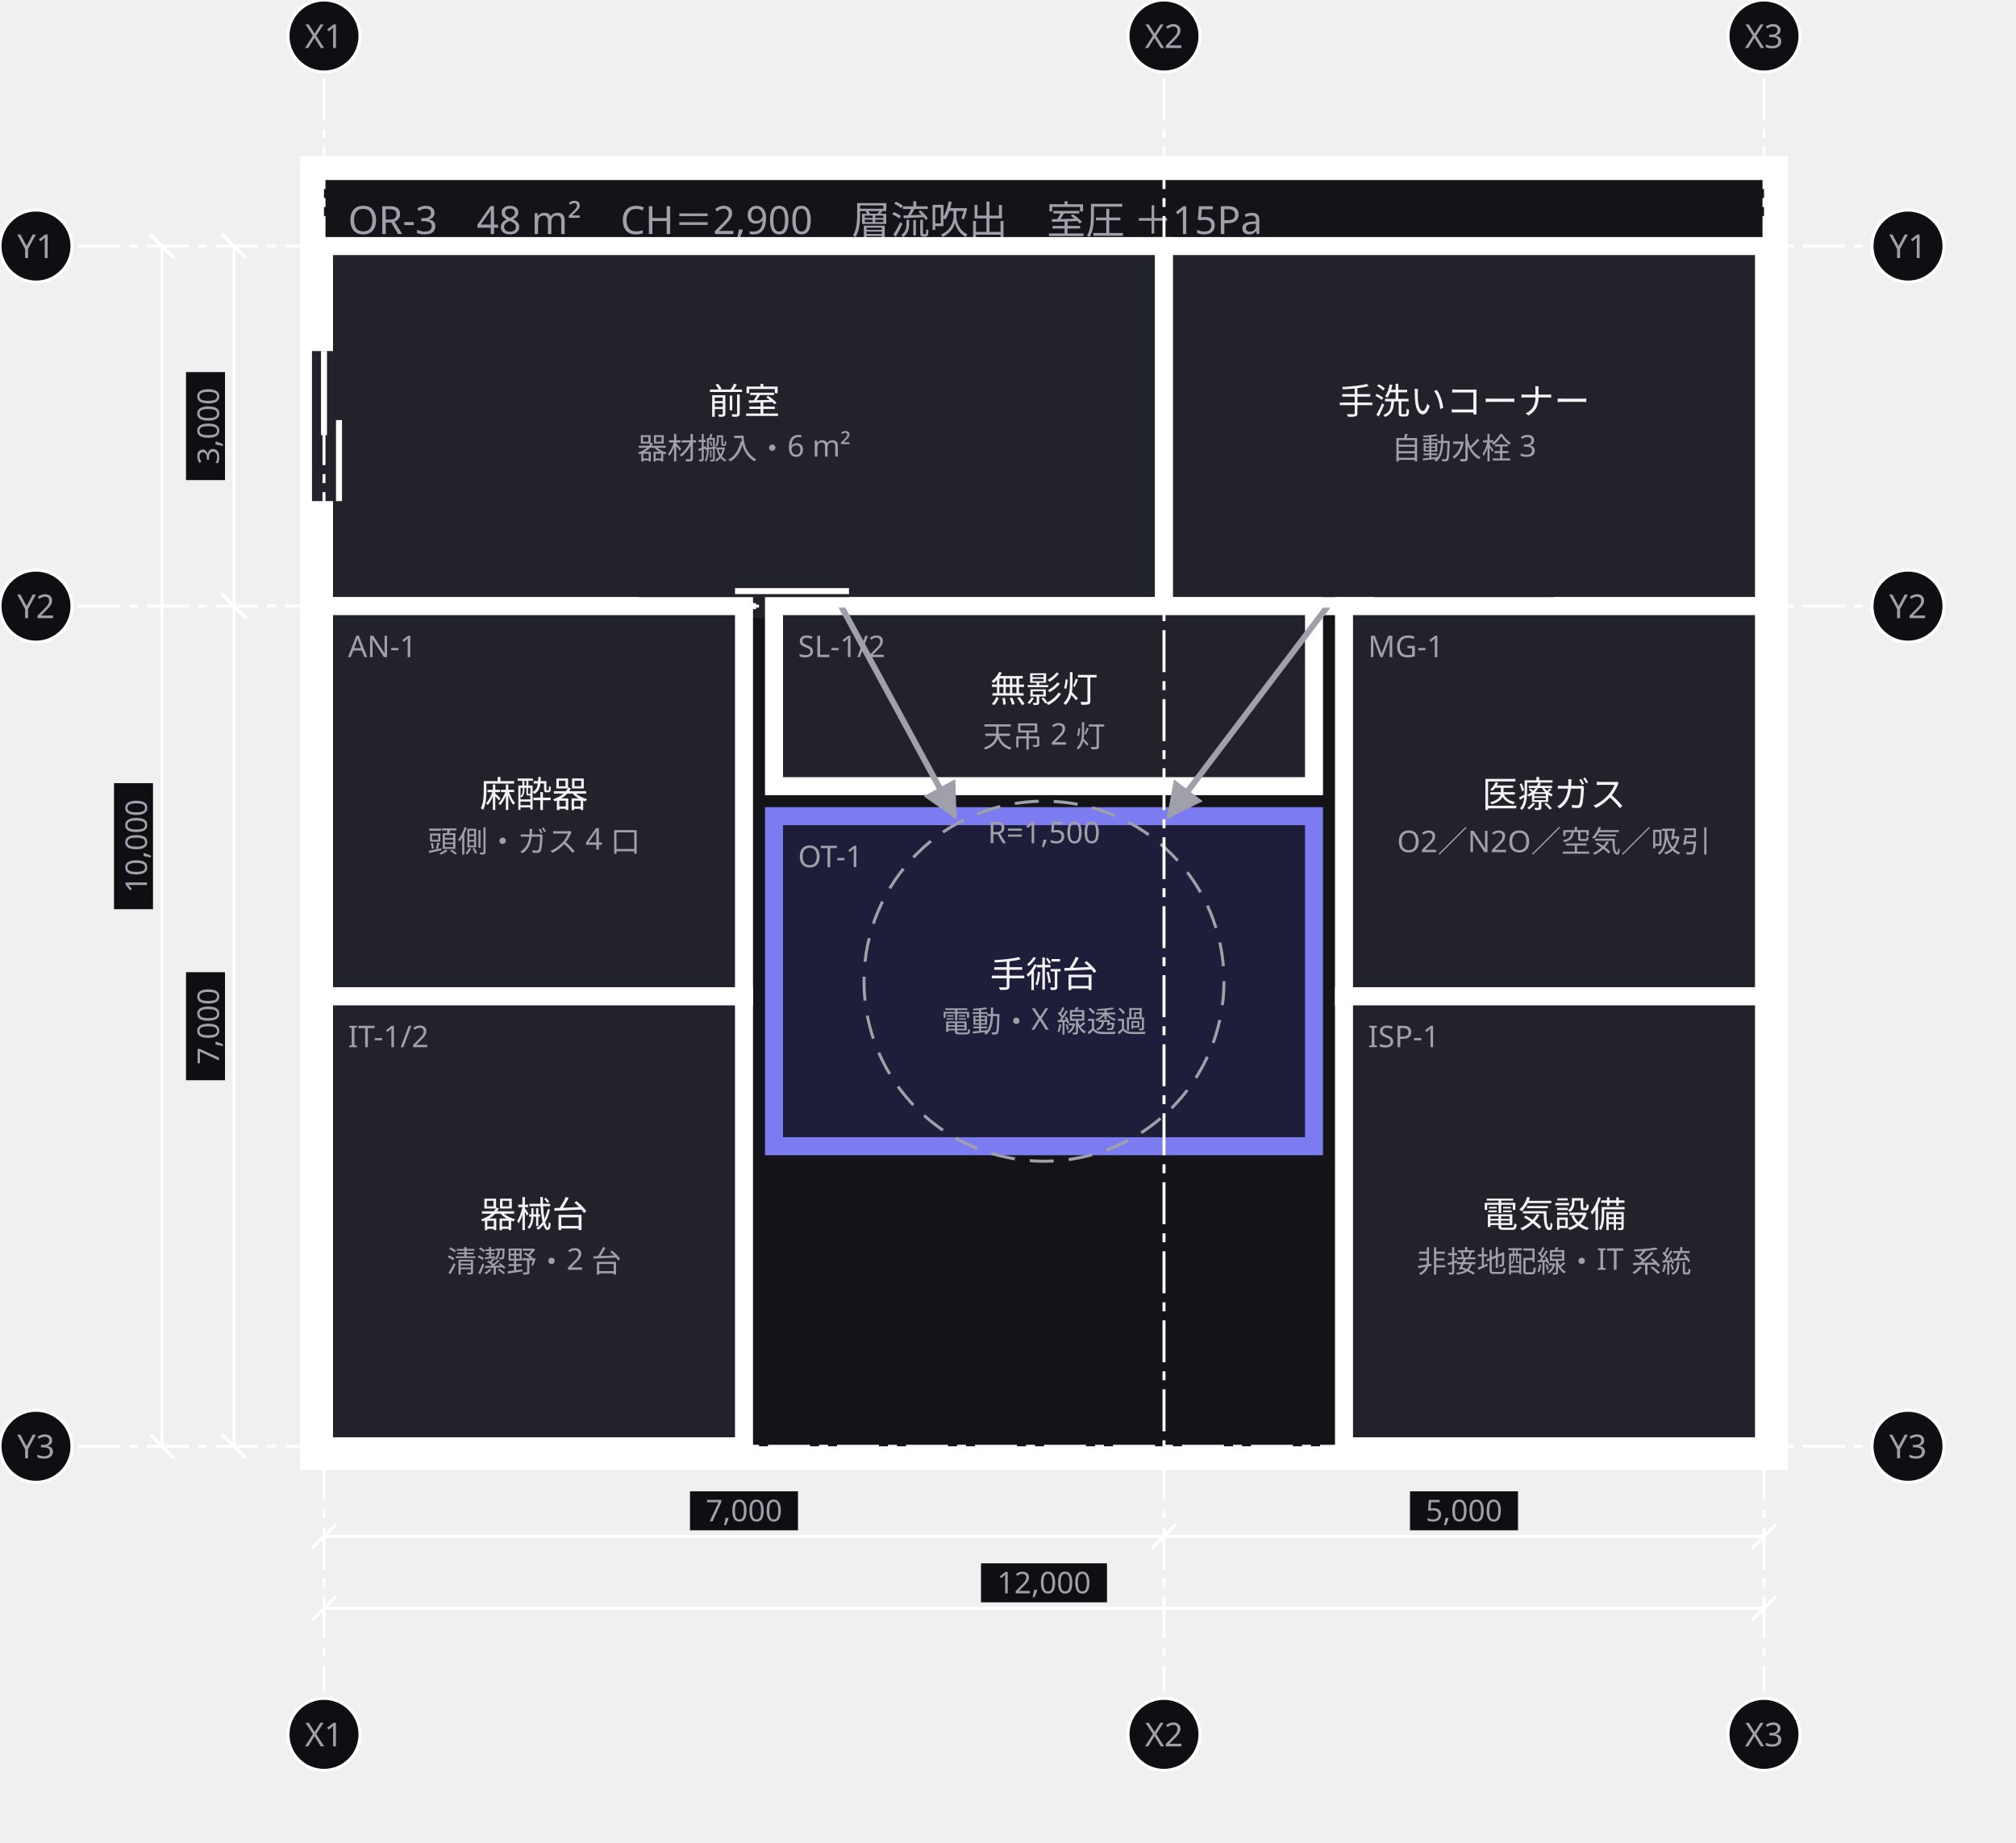
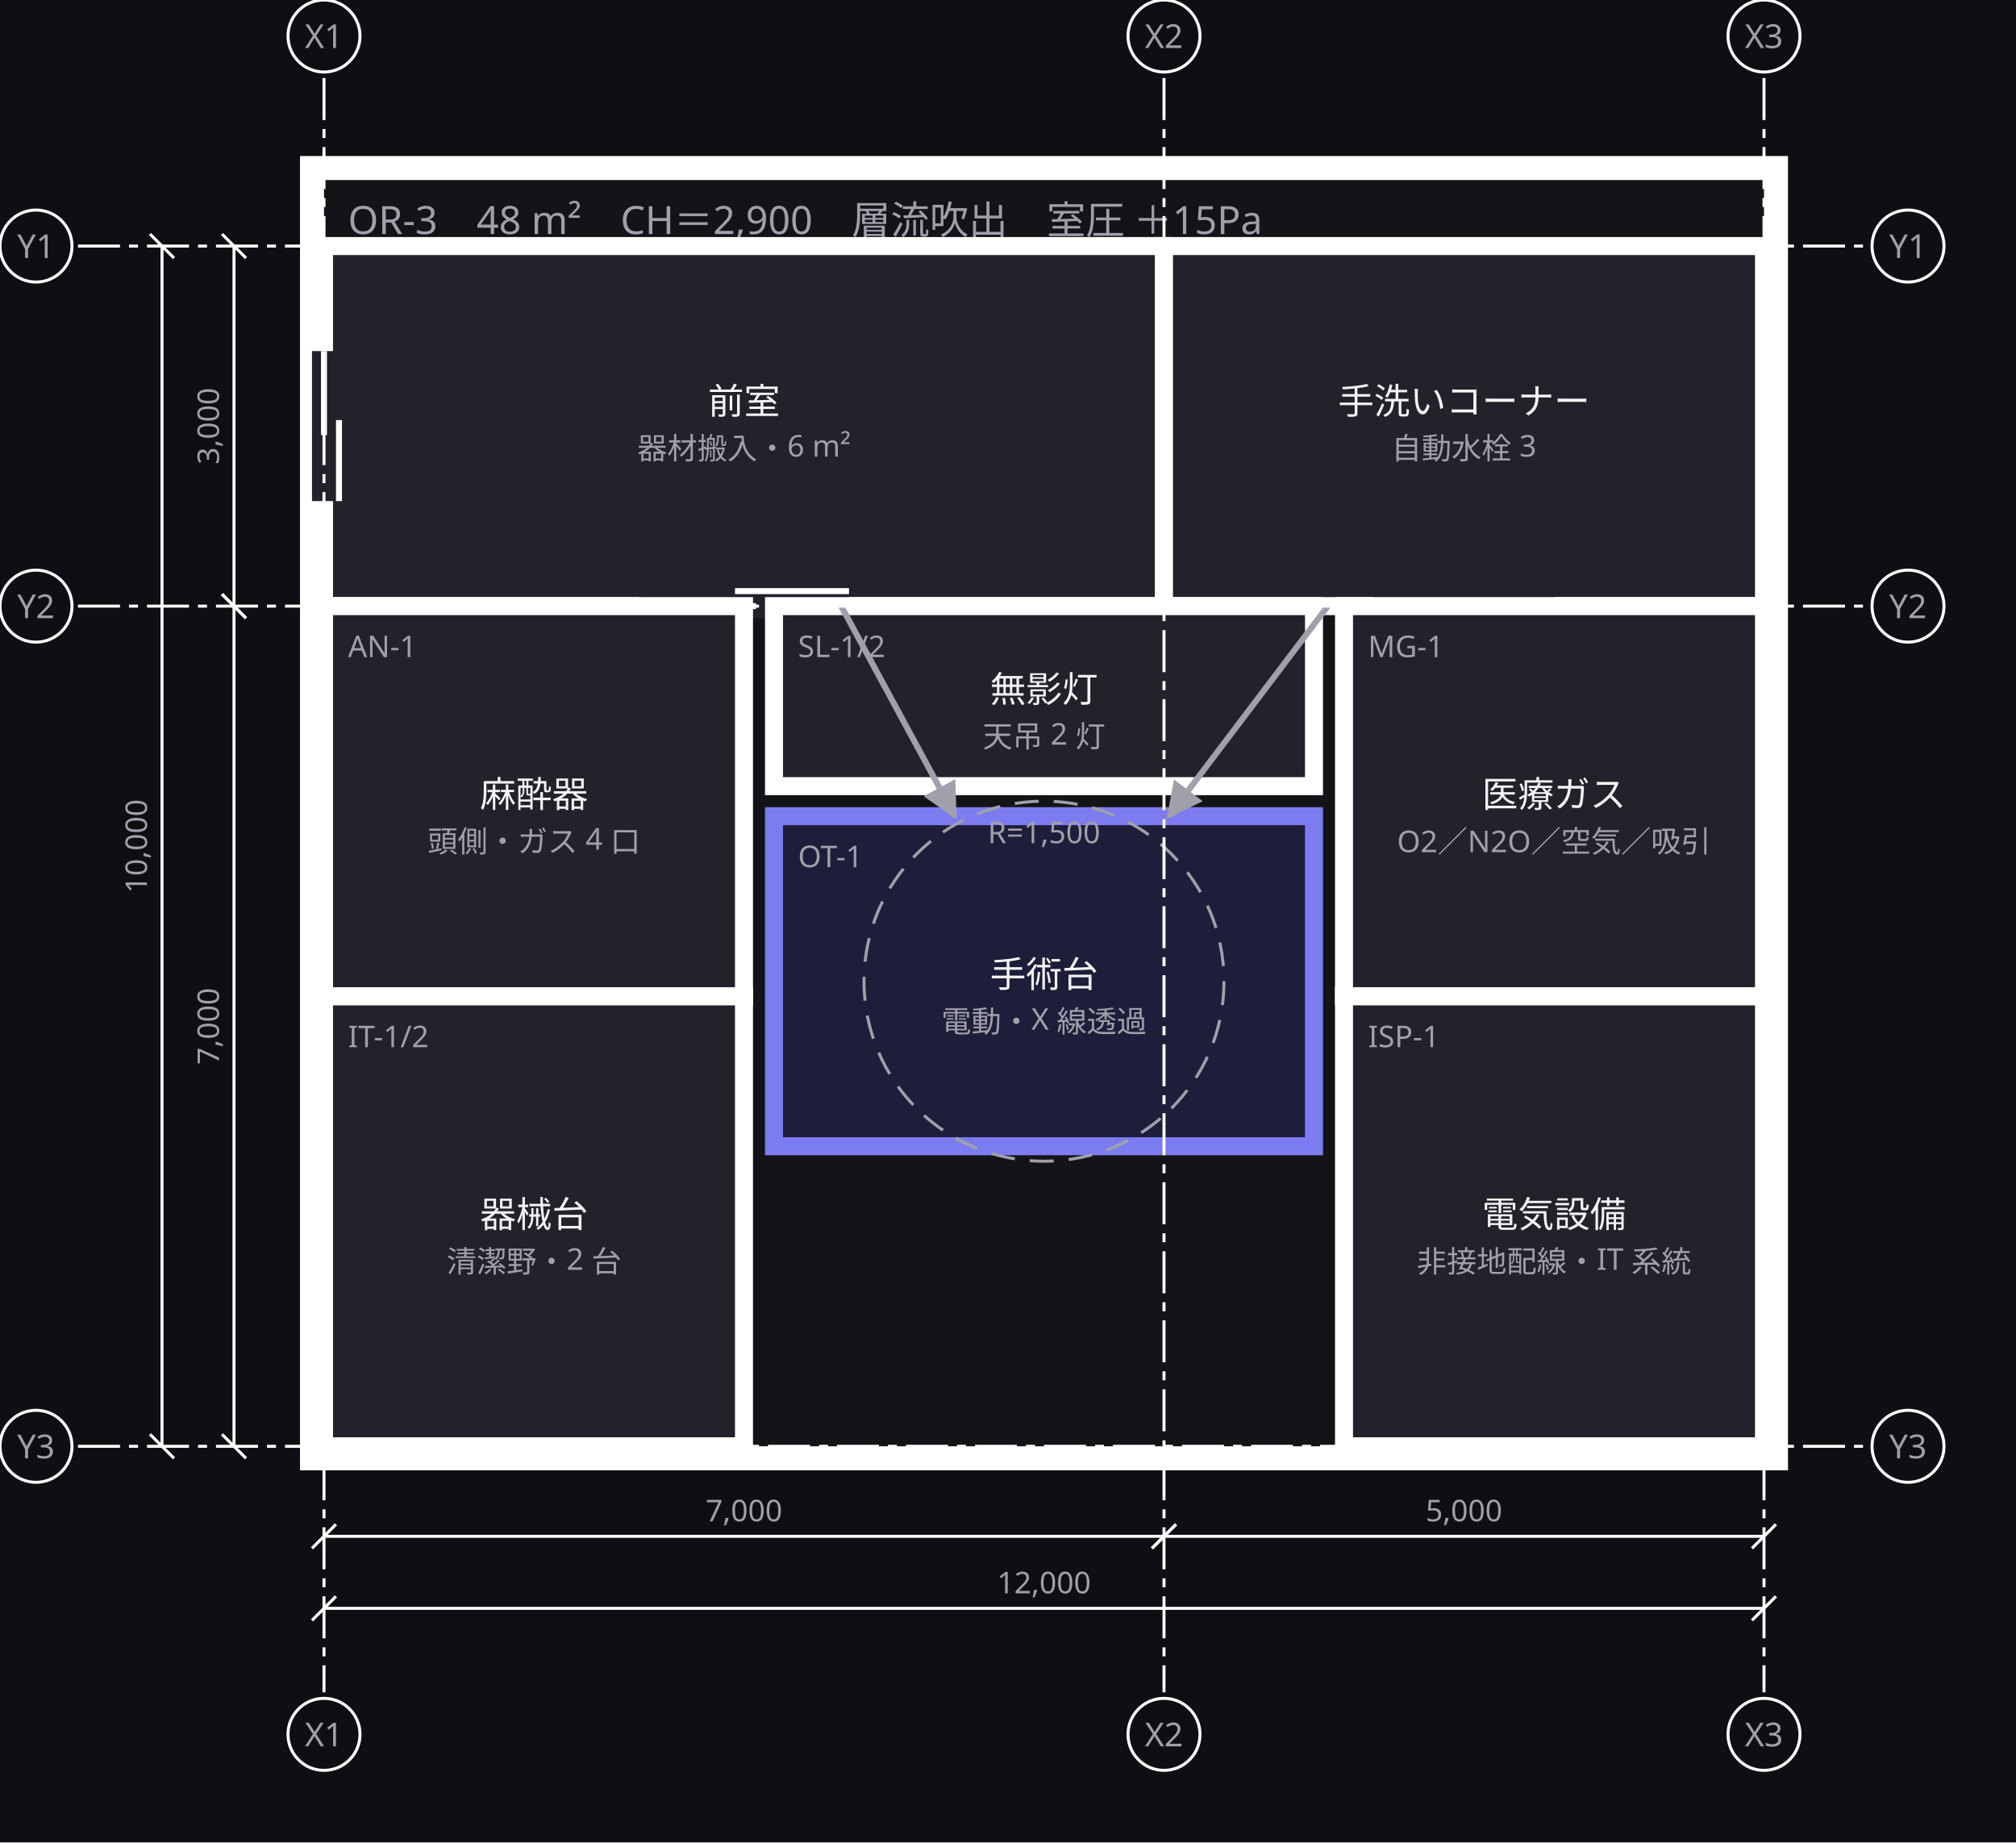
<svg xmlns="http://www.w3.org/2000/svg" width="672" height="614" viewBox="0 0 672 614">
  <defs>
    <marker id="arrow" viewBox="0 0 10 10" refX="9" refY="5" markerWidth="6" markerHeight="6" orient="auto">
      <path d="M 0 0 L 10 5 L 0 10 z" fill="#a0a0ab" />
    </marker>
  </defs>
+   <rect data-paper="1" x="0" y="0" width="672" height="614" fill="#0f0f13" />
  <g data-group="or3">
    <rect x="104" y="56" width="488" height="430" fill="#141418" stroke="#ffffff" stroke-width="8" />
    <text x="116" y="78" font-family="sans-serif" font-size="13" fill="#a0a0ab">OR-3　48 m²　CH＝2,900　層流吹出　室圧 ＋15Pa</text>
  </g>
  <g data-node="zenshitsu" data-pinned="false" data-shape="rect">
    <rect x="108" y="82" width="280" height="120" fill="#22222a" stroke="#ffffff" stroke-width="6" />
    <line x1="213" y1="202" x2="283" y2="202" stroke="#22222a" stroke-width="8" />
    <line x1="213" y1="202" x2="252" y2="202" stroke="#ffffff" stroke-width="2" />
    <line x1="245" y1="197" x2="283" y2="197" stroke="#ffffff" stroke-width="2" />
    <line x1="108" y1="117" x2="108" y2="167" stroke="#22222a" stroke-width="8" />
    <line x1="108" y1="117" x2="108" y2="145" stroke="#ffffff" stroke-width="2" />
    <line x1="113" y1="140" x2="113" y2="167" stroke="#ffffff" stroke-width="2" />
    <text x="248" y="138" text-anchor="middle" font-family="sans-serif" font-size="12" fill="#f4f4f6">前室</text>
    <text x="248" y="153" text-anchor="middle" font-family="sans-serif" font-size="10" fill="#a0a0ab">器材搬入・6 m²</text>
  </g>
  <g data-node="tearai" data-pinned="false" data-shape="rect">
    <rect x="388" y="82" width="200" height="120" fill="#22222a" stroke="#ffffff" stroke-width="6" />
    <line x1="458" y1="202" x2="518" y2="202" stroke="#22222a" stroke-width="8" />
    <text x="488" y="138" text-anchor="middle" font-family="sans-serif" font-size="12" fill="#f4f4f6">手洗いコーナー</text>
    <text x="488" y="153" text-anchor="middle" font-family="sans-serif" font-size="10" fill="#a0a0ab">自動水栓 3</text>
  </g>
  <g data-node="kikaidai" data-pinned="false" data-shape="rect">
    <rect x="108" y="332" width="140" height="150" fill="#22222a" stroke="#ffffff" stroke-width="6" />
    <text x="116" y="349" font-family="sans-serif" font-size="10" fill="#a0a0ab">IT-1/2</text>
    <text x="178" y="409" text-anchor="middle" font-family="sans-serif" font-size="12" fill="#f4f4f6">器械台</text>
    <text x="178" y="424" text-anchor="middle" font-family="sans-serif" font-size="10" fill="#a0a0ab">清潔野・2 台</text>
  </g>
  <g data-node="denki" data-pinned="false" data-shape="rect">
    <rect x="448" y="332" width="140" height="150" fill="#22222a" stroke="#ffffff" stroke-width="6" />
    <text x="456" y="349" font-family="sans-serif" font-size="10" fill="#a0a0ab">ISP-1</text>
    <text x="518" y="409" text-anchor="middle" font-family="sans-serif" font-size="12" fill="#f4f4f6">電気設備</text>
    <text x="518" y="424" text-anchor="middle" font-family="sans-serif" font-size="10" fill="#a0a0ab">非接地配線・IT 系統</text>
  </g>
  <g data-node="daizai" data-pinned="false" data-appearance="primary" data-shape="rect">
    <rect x="258" y="272" width="180" height="110" fill="#1e1e3a" stroke="#7c7cf0" stroke-width="6" />
    <text x="266" y="289" font-family="sans-serif" font-size="10" fill="#a0a0ab">OT-1</text>
    <text x="348" y="329" text-anchor="middle" font-family="sans-serif" font-size="12" fill="#f4f4f6">手術台</text>
    <text x="348" y="344" text-anchor="middle" font-family="sans-serif" font-size="10" fill="#a0a0ab">電動・X 線透過</text>
  </g>
  <g data-node="masui" data-pinned="false" data-shape="rect">
    <rect x="108" y="202" width="140" height="130" fill="#22222a" stroke="#ffffff" stroke-width="6" />
    <text x="116" y="219" font-family="sans-serif" font-size="10" fill="#a0a0ab">AN-1</text>
    <text x="178" y="269" text-anchor="middle" font-family="sans-serif" font-size="12" fill="#f4f4f6">麻酔器</text>
    <text x="178" y="284" text-anchor="middle" font-family="sans-serif" font-size="10" fill="#a0a0ab">頭側・ガス 4 口</text>
  </g>
  <g data-node="gas" data-pinned="false" data-shape="rect">
    <rect x="448" y="202" width="140" height="130" fill="#22222a" stroke="#ffffff" stroke-width="6" />
    <text x="456" y="219" font-family="sans-serif" font-size="10" fill="#a0a0ab">MG-1</text>
    <text x="518" y="269" text-anchor="middle" font-family="sans-serif" font-size="12" fill="#f4f4f6">医療ガス</text>
    <text x="518" y="284" text-anchor="middle" font-family="sans-serif" font-size="10" fill="#a0a0ab">O2／N2O／空気／吸引</text>
  </g>
  <g data-node="mueito" data-pinned="false" data-shape="rect">
    <rect x="258" y="202" width="180" height="60" fill="#22222a" stroke="#ffffff" stroke-width="6" />
    <text x="266" y="219" font-family="sans-serif" font-size="10" fill="#a0a0ab">SL-1/2</text>
    <text x="348" y="234" text-anchor="middle" font-family="sans-serif" font-size="12" fill="#f4f4f6">無影灯</text>
    <text x="348" y="249" text-anchor="middle" font-family="sans-serif" font-size="10" fill="#a0a0ab">天吊 2 灯</text>
  </g>
  <g data-edge="zenshitsu&gt;daizai" data-pinned="false">
    <path d="M 280.4 202 L 318.3 272" fill="none" stroke="#a0a0ab" stroke-width="2" marker-end="url(#arrow)" />
  </g>
  <g data-edge="tearai&gt;daizai" data-pinned="false">
    <path d="M 442.6 202 L 389.6 272" fill="none" stroke="#a0a0ab" stroke-width="2" marker-end="url(#arrow)" />
  </g>
  <g data-range="daizai">
    <circle cx="348" cy="327" r="60" fill="none" stroke="#a0a0ab" stroke-width="1" stroke-dasharray="8 5" />
    <text x="348" y="281" text-anchor="middle" font-family="sans-serif" font-size="10" fill="#a0a0ab">R=1,500</text>
  </g>
  <g data-grid="true">
    <line x1="108" y1="26" x2="108" y2="564" stroke="#ffffff" stroke-width="1" stroke-dasharray="14 3 3 3" />
    <circle cx="108" cy="12" r="12" fill="#0f0f13" stroke="#ffffff" />
    <text x="108" y="16" text-anchor="middle" font-family="sans-serif" font-size="11" fill="#a0a0ab">X1</text>
    <circle cx="108" cy="578" r="12" fill="#0f0f13" stroke="#ffffff" />
    <text x="108" y="582" text-anchor="middle" font-family="sans-serif" font-size="11" fill="#a0a0ab">X1</text>
    <line x1="388" y1="26" x2="388" y2="564" stroke="#ffffff" stroke-width="1" stroke-dasharray="14 3 3 3" />
    <circle cx="388" cy="12" r="12" fill="#0f0f13" stroke="#ffffff" />
    <text x="388" y="16" text-anchor="middle" font-family="sans-serif" font-size="11" fill="#a0a0ab">X2</text>
    <circle cx="388" cy="578" r="12" fill="#0f0f13" stroke="#ffffff" />
    <text x="388" y="582" text-anchor="middle" font-family="sans-serif" font-size="11" fill="#a0a0ab">X2</text>
    <line x1="588" y1="26" x2="588" y2="564" stroke="#ffffff" stroke-width="1" stroke-dasharray="14 3 3 3" />
    <circle cx="588" cy="12" r="12" fill="#0f0f13" stroke="#ffffff" />
    <text x="588" y="16" text-anchor="middle" font-family="sans-serif" font-size="11" fill="#a0a0ab">X3</text>
    <circle cx="588" cy="578" r="12" fill="#0f0f13" stroke="#ffffff" />
    <text x="588" y="582" text-anchor="middle" font-family="sans-serif" font-size="11" fill="#a0a0ab">X3</text>
    <line x1="26" y1="82" x2="622" y2="82" stroke="#ffffff" stroke-width="1" stroke-dasharray="14 3 3 3" />
    <circle cx="12" cy="82" r="12" fill="#0f0f13" stroke="#ffffff" />
    <text x="12" y="86" text-anchor="middle" font-family="sans-serif" font-size="11" fill="#a0a0ab">Y1</text>
    <circle cx="636" cy="82" r="12" fill="#0f0f13" stroke="#ffffff" />
    <text x="636" y="86" text-anchor="middle" font-family="sans-serif" font-size="11" fill="#a0a0ab">Y1</text>
    <line x1="26" y1="202" x2="622" y2="202" stroke="#ffffff" stroke-width="1" stroke-dasharray="14 3 3 3" />
    <circle cx="12" cy="202" r="12" fill="#0f0f13" stroke="#ffffff" />
    <text x="12" y="206" text-anchor="middle" font-family="sans-serif" font-size="11" fill="#a0a0ab">Y2</text>
    <circle cx="636" cy="202" r="12" fill="#0f0f13" stroke="#ffffff" />
    <text x="636" y="206" text-anchor="middle" font-family="sans-serif" font-size="11" fill="#a0a0ab">Y2</text>
    <line x1="26" y1="482" x2="622" y2="482" stroke="#ffffff" stroke-width="1" stroke-dasharray="14 3 3 3" />
    <circle cx="12" cy="482" r="12" fill="#0f0f13" stroke="#ffffff" />
    <text x="12" y="486" text-anchor="middle" font-family="sans-serif" font-size="11" fill="#a0a0ab">Y3</text>
    <circle cx="636" cy="482" r="12" fill="#0f0f13" stroke="#ffffff" />
    <text x="636" y="486" text-anchor="middle" font-family="sans-serif" font-size="11" fill="#a0a0ab">Y3</text>
  </g>
  <g data-dimensions="true">
    <line x1="108" y1="512" x2="388" y2="512" stroke="#ffffff" stroke-width="1" />
    <line x1="104" y1="516" x2="112" y2="508" stroke="#ffffff" stroke-width="1" />
    <line x1="384" y1="516" x2="392" y2="508" stroke="#ffffff" stroke-width="1" />
    <rect x="230" y="497" width="36" height="13" fill="#0f0f13" />
    <text x="248" y="507" text-anchor="middle" font-family="sans-serif" font-size="10" fill="#a0a0ab">7,000</text>
    <line x1="388" y1="512" x2="588" y2="512" stroke="#ffffff" stroke-width="1" />
    <line x1="384" y1="516" x2="392" y2="508" stroke="#ffffff" stroke-width="1" />
    <line x1="584" y1="516" x2="592" y2="508" stroke="#ffffff" stroke-width="1" />
    <rect x="470" y="497" width="36" height="13" fill="#0f0f13" />
    <text x="488" y="507" text-anchor="middle" font-family="sans-serif" font-size="10" fill="#a0a0ab">5,000</text>
    <line x1="108" y1="536" x2="588" y2="536" stroke="#ffffff" stroke-width="1" />
    <line x1="104" y1="540" x2="112" y2="532" stroke="#ffffff" stroke-width="1" />
    <line x1="584" y1="540" x2="592" y2="532" stroke="#ffffff" stroke-width="1" />
    <rect x="327" y="521" width="42" height="13" fill="#0f0f13" />
    <text x="348" y="531" text-anchor="middle" font-family="sans-serif" font-size="10" fill="#a0a0ab">12,000</text>
    <line x1="78" y1="82" x2="78" y2="202" stroke="#ffffff" stroke-width="1" />
    <line x1="74" y1="78" x2="82" y2="86" stroke="#ffffff" stroke-width="1" />
    <line x1="74" y1="198" x2="82" y2="206" stroke="#ffffff" stroke-width="1" />
    <rect x="62" y="124" width="13" height="36" fill="#0f0f13" />
    <text x="73" y="142" text-anchor="middle" font-family="sans-serif" font-size="10" fill="#a0a0ab" transform="rotate(-90 73 142)">3,000</text>
    <line x1="78" y1="202" x2="78" y2="482" stroke="#ffffff" stroke-width="1" />
    <line x1="74" y1="198" x2="82" y2="206" stroke="#ffffff" stroke-width="1" />
    <line x1="74" y1="478" x2="82" y2="486" stroke="#ffffff" stroke-width="1" />
    <rect x="62" y="324" width="13" height="36" fill="#0f0f13" />
    <text x="73" y="342" text-anchor="middle" font-family="sans-serif" font-size="10" fill="#a0a0ab" transform="rotate(-90 73 342)">7,000</text>
    <line x1="54" y1="82" x2="54" y2="482" stroke="#ffffff" stroke-width="1" />
    <line x1="50" y1="78" x2="58" y2="86" stroke="#ffffff" stroke-width="1" />
    <line x1="50" y1="478" x2="58" y2="486" stroke="#ffffff" stroke-width="1" />
    <rect x="38" y="261" width="13" height="42" fill="#0f0f13" />
    <text x="49" y="282" text-anchor="middle" font-family="sans-serif" font-size="10" fill="#a0a0ab" transform="rotate(-90 49 282)">10,000</text>
  </g>
</svg>
